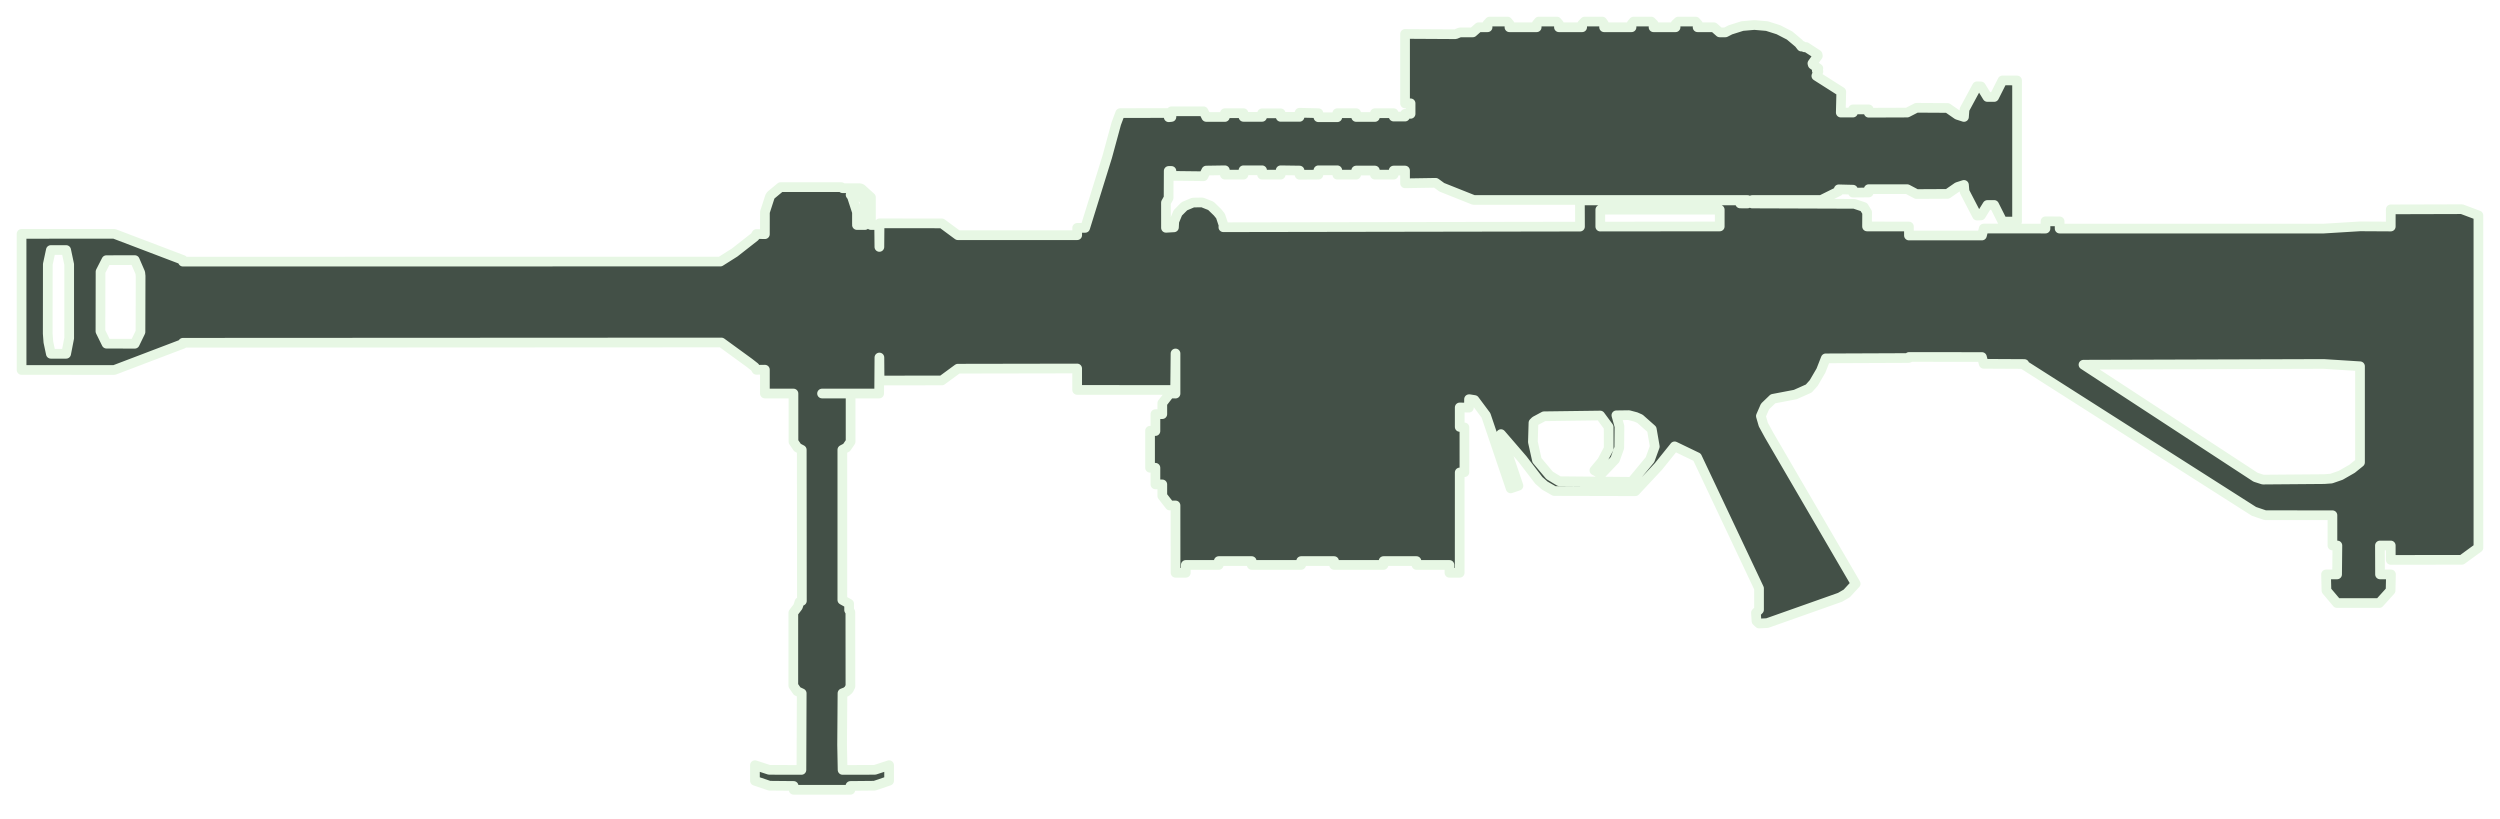
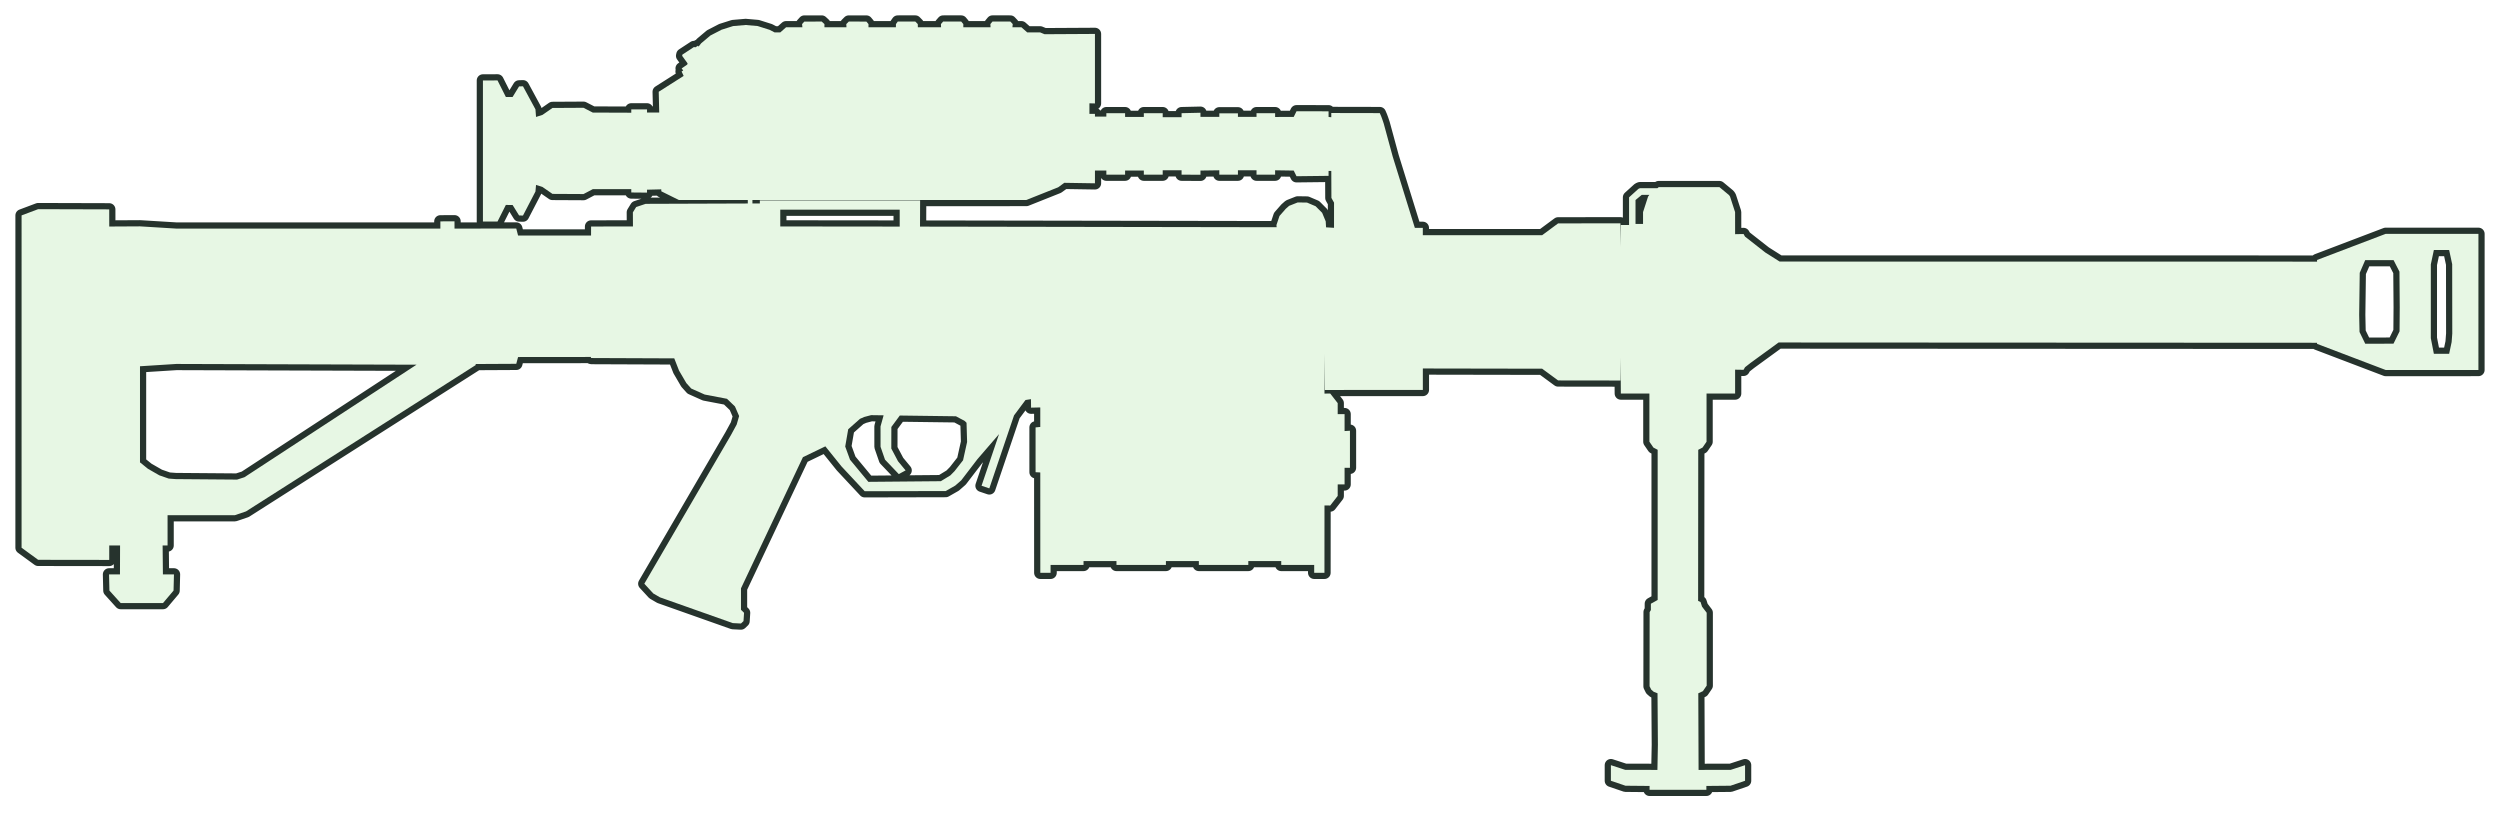
<svg xmlns="http://www.w3.org/2000/svg" width="232" height="76" viewBox="0 0 232 76">
-   <path fill="#435047" fill-rule="evenodd" stroke="#e7f7e4" stroke-width="0.9" stroke-linejoin="round" d="M2.003,34.333L10.605,34.336L16.978,31.909L16.978,31.809L66.946,31.783L69.552,33.680L70.062,34.079L70.199,34.318L70.982,34.306L70.982,36.519L73.633,36.519L73.633,40.991L74.004,41.533L74.403,41.743L74.415,55.761L74.189,55.867L74.051,56.297L73.620,56.863L73.619,63.624L73.973,64.140L74.398,64.338L74.372,71.448L71.385,71.441L70.059,71.008L70.059,72.455L71.408,72.915L73.649,72.936L73.649,73.293L78.919,73.293L78.919,72.936L81.158,72.915L82.509,72.455L82.509,71.008L81.184,71.441L78.192,71.448L78.147,69.113L78.182,64.336L78.536,64.198L78.763,64.001L78.920,63.686L78.913,56.801L78.799,56.613L78.798,56.026L78.169,55.676L78.169,41.741L78.564,41.533L78.935,40.991L78.935,36.519L76.286,36.519L81.586,36.519L81.608,33.177L81.624,35.312L87.408,35.304L88.890,34.215L99.960,34.195L99.960,36.185L109.052,36.190L109.088,32.802L109.088,36.525L108.555,36.519L107.862,37.411L107.861,38.432L107.223,38.432L107.223,40.002L106.725,39.972L106.725,41.854L106.725,43.410L107.223,43.410L107.223,44.952L107.861,44.952L107.862,46.019L108.555,46.912L109.088,46.905L109.091,53.155L110.042,53.155L110.043,52.425L113.100,52.425L113.101,52.068L116.157,52.068L116.158,52.425L120.746,52.425L120.746,52.068L123.803,52.068L123.804,52.425L128.391,52.425L128.392,52.068L131.448,52.068L131.449,52.425L134.506,52.425L134.507,53.155L135.459,53.155L135.462,43.844L135.898,43.820L135.899,42.854L135.898,39.663L135.462,39.621L135.462,37.810L136.317,37.830L136.327,37.046L136.363,37.046L136.834,37.121L137.898,38.548L140.191,45.322L140.912,45.078L139.290,40.286L141.299,42.617L142.800,44.578L143.354,45.063L144.239,45.568L151.757,45.586L153.913,43.277L155.406,41.421L157.489,42.426L163.238,54.599L163.238,56.585L162.952,56.868L163.002,57.638L163.239,57.861L163.998,57.824L170.758,55.431L171.377,55.071L172.207,54.169L164.175,40.388L163.638,39.402L163.409,38.609L163.796,37.719L164.536,37.008L166.605,36.613L167.856,36.054L168.309,35.548L168.985,34.391L169.428,33.256L177.075,33.225L177.162,33.212L177.162,33.126L183.923,33.133L184.091,33.761L187.857,33.781L187.857,33.880L209.170,47.458L210.209,47.811L216.450,47.813L216.450,50.621L216.909,50.621L216.882,53.305L215.857,53.305L215.895,54.805L216.872,55.963L220.801,55.963L221.846,54.805L221.881,53.305L220.867,53.305L220.858,50.621L221.862,50.621L221.864,51.960L228.460,51.951L229.998,50.829L229.997,19.989L228.460,19.411L221.864,19.430L221.862,21.022L219.011,21.006L215.635,21.213L191.134,21.213L191.133,20.544L189.822,20.537L189.821,21.213L184.091,21.208L183.923,21.855L177.151,21.856L177.147,21.021L173.262,21.015L173.269,19.706L172.965,19.212L172.084,18.917L162.604,18.884L162.605,18.561L169.000,18.561L170.629,17.753L170.635,17.570L171.956,17.604L171.957,17.875L173.416,17.862L173.417,17.554L176.990,17.554L177.849,18.008L180.731,17.993L181.655,17.353L182.256,17.160L182.310,17.773L183.468,20.005L183.831,19.992L184.431,19.023L185.058,19.020L185.832,20.560L187.184,20.560L187.184,7.468L185.830,7.463L185.056,9.000L184.431,8.999L183.831,8.020L183.467,8.008L182.310,10.148L182.256,10.853L181.650,10.657L180.731,10.019L177.852,10.003L176.990,10.447L173.417,10.460L173.417,10.151L171.956,10.151L171.956,10.446L170.824,10.446L170.870,8.516L168.557,7.045L168.747,6.636L168.598,6.542L168.742,6.347L168.223,5.991L168.191,5.885L168.696,5.183L168.671,5.064L167.604,4.366L167.465,4.392L167.227,4.245L167.170,4.323L166.934,4.019L166.076,3.296L165.039,2.759L163.970,2.420L162.806,2.320L161.689,2.417L160.576,2.769L160.120,3.006L159.587,3.006L159.051,2.530L157.538,2.530L157.567,2.235L157.357,2.002L155.745,2.001L155.492,2.235L155.492,2.530L153.448,2.530L153.465,2.235L153.232,2.001L152.570,2.001L151.600,2.002L151.405,2.235L151.405,2.530L148.862,2.530L148.855,2.235L148.690,2.001L147.060,2.000L146.830,2.235L146.823,2.530L144.669,2.530L144.681,2.234L144.479,2.001L143.067,2.000L142.799,2.001L142.604,2.235L142.603,2.530L140.076,2.530L140.093,2.235L139.899,2.000L138.237,2.001L138.018,2.235L138.047,2.530L137.213,2.530L136.676,3.006L135.479,3.006L135.065,3.176L130.389,3.149L130.389,9.600L130.902,9.588L130.902,10.565L130.389,10.565L130.388,10.818L129.331,10.818L129.330,10.504L127.592,10.504L127.591,10.854L125.853,10.854L125.853,10.504L124.101,10.504L124.101,10.879L122.350,10.879L122.349,10.504L120.598,10.463L120.597,10.844L118.847,10.844L118.846,10.517L117.120,10.517L117.120,10.845L115.395,10.845L115.395,10.504L113.669,10.504L113.669,10.855L111.944,10.852L111.684,10.327L108.709,10.329L108.708,10.855L108.457,10.879L108.457,10.488L103.954,10.497L103.590,11.467L102.754,14.541L100.702,21.146L99.963,21.147L99.963,21.827L88.889,21.827L87.408,20.731L81.624,20.724L81.606,22.915L81.586,20.883L80.823,20.883L80.823,18.312L79.952,17.523L79.816,17.466L78.193,17.466L78.071,17.365L72.438,17.365L71.547,18.104L71.452,18.243L70.984,19.685L70.982,21.732L70.199,21.717L70.062,21.957L68.176,23.434L66.850,24.273L16.977,24.280L16.978,24.126L10.605,21.700L2.001,21.702L2.003,34.333ZM148.507,21.027L148.508,19.460L159.592,19.460L159.591,21.015L148.507,21.027ZM146.623,21.030L113.528,21.087L113.545,20.884L113.264,20.042L112.984,19.698L112.370,19.102L111.572,18.786L110.710,18.799L109.914,19.137L109.304,19.749L108.974,20.544L108.942,21.097L108.203,21.141L108.201,18.804L108.445,18.370L108.456,15.863L108.708,15.863L108.709,16.319L111.684,16.354L111.944,15.829L113.669,15.802L113.669,16.207L115.395,16.207L115.395,15.802L117.120,15.802L117.120,16.207L118.846,16.207L118.847,15.802L120.597,15.827L120.598,16.218L122.350,16.207L122.350,15.802L124.101,15.802L124.101,16.207L125.853,16.207L125.853,15.826L127.591,15.826L127.591,16.207L129.330,16.207L129.331,15.826L130.388,15.826L130.389,17.011L133.232,16.965L133.803,17.381L136.755,18.557L162.175,18.561L162.175,18.882L161.487,18.880L161.487,18.596L146.614,18.596L146.623,21.030ZM79.058,18.243L78.936,18.082L79.647,18.086L80.224,18.560L80.224,20.780L79.526,20.780L79.526,19.685L79.058,18.243ZM9.884,31.893L9.321,30.749L9.330,25.208L9.875,24.143L12.508,24.138L13.017,25.314L13.049,25.622L13.036,30.807L12.505,31.900L9.884,31.893ZM4.719,23.203L6.138,23.203L6.420,24.534L6.421,31.380L6.138,32.832L4.719,32.832L4.488,31.743L4.429,30.957L4.437,24.519L4.719,23.203ZM80.265,20.883L79.526,20.883L79.526,20.883L80.265,20.883ZM143.805,44.115L142.629,42.714L142.253,41.017L142.305,39.233L142.475,39.066L143.287,38.630L148.499,38.561L149.283,39.625L149.287,41.627L148.664,42.804L147.960,43.654L148.593,43.995L149.872,42.655L150.269,41.554L150.287,39.573L150.000,38.541L151.159,38.525L151.803,38.695L152.192,38.866L153.287,39.837L153.564,41.438L153.119,42.660L151.416,44.716L144.690,44.655L143.805,44.115ZM218.269,43.505L217.212,44.111L216.343,44.413L215.689,44.461L210.000,44.507L209.317,44.287L193.347,33.844L215.635,33.775L219.009,33.989L219.009,42.908L218.269,43.505Z" />
+   <path fill="#e7f7e4" fill-rule="evenodd" stroke="#26332d" stroke-width="1.15" stroke-linejoin="round" paint-order="stroke fill" d="M2.003,19.989L2.002,50.829L3.540,51.951L10.136,51.960L10.138,50.621L11.142,50.621L11.133,53.305L10.119,53.305L10.154,54.805L11.199,55.963L15.128,55.963L16.105,54.805L16.143,53.305L15.118,53.305L15.091,50.621L15.550,50.621L15.550,47.813L21.791,47.811L22.830,47.458L44.143,33.880L44.143,33.781L47.909,33.761L48.077,33.133L54.838,33.126L54.838,33.212L54.925,33.225L62.572,33.256L63.015,34.391L63.691,35.548L64.144,36.054L65.395,36.613L67.464,37.008L68.204,37.719L68.591,38.609L68.362,39.402L67.825,40.388L59.793,54.169L60.623,55.071L61.242,55.431L68.002,57.824L68.761,57.861L68.998,57.638L69.048,56.868L68.762,56.585L68.762,54.599L74.511,42.426L76.594,41.421L78.087,43.277L80.243,45.586L87.761,45.568L88.646,45.063L89.200,44.578L90.701,42.617L92.710,40.286L91.088,45.078L91.809,45.322L94.102,38.548L95.166,37.121L95.637,37.046L95.673,37.046L95.683,37.830L96.538,37.810L96.538,39.621L96.102,39.663L96.101,42.854L96.102,43.820L96.538,43.844L96.541,53.155L97.493,53.155L97.494,52.425L100.551,52.425L100.552,52.068L103.608,52.068L103.609,52.425L108.196,52.425L108.197,52.068L111.254,52.068L111.254,52.425L115.842,52.425L115.843,52.068L118.899,52.068L118.900,52.425L121.957,52.425L121.958,53.155L122.909,53.155L122.912,46.905L123.445,46.912L124.138,46.019L124.139,44.952L124.777,44.952L124.777,43.410L125.275,43.410L125.275,41.854L125.275,39.972L124.777,40.002L124.777,38.432L124.139,38.432L124.138,37.411L123.445,36.519L122.912,36.525L122.912,32.802L122.948,36.190L132.040,36.185L132.040,34.195L143.110,34.215L144.592,35.304L150.376,35.312L150.392,33.177L150.414,36.519L155.714,36.519L153.065,36.519L153.065,40.991L153.436,41.533L153.831,41.741L153.831,55.676L153.202,56.026L153.201,56.613L153.087,56.801L153.080,63.686L153.237,64.001L153.464,64.198L153.818,64.336L153.853,69.113L153.808,71.448L150.816,71.441L149.491,71.008L149.491,72.455L150.842,72.915L153.081,72.936L153.081,73.293L158.351,73.293L158.351,72.936L160.592,72.915L161.941,72.455L161.941,71.008L160.615,71.441L157.628,71.448L157.602,64.338L158.027,64.140L158.381,63.624L158.380,56.863L157.949,56.297L157.811,55.867L157.585,55.761L157.597,41.743L157.996,41.533L158.367,40.991L158.367,36.519L161.018,36.519L161.018,34.306L161.801,34.318L161.938,34.079L162.448,33.680L165.054,31.783L215.022,31.809L215.022,31.909L221.395,34.336L229.997,34.333L229.999,21.702L221.395,21.700L215.022,24.126L215.023,24.280L165.150,24.273L163.824,23.434L161.938,21.957L161.801,21.717L161.018,21.732L161.016,19.685L160.548,18.243L160.453,18.104L159.562,17.365L153.929,17.365L153.807,17.466L152.184,17.466L152.048,17.523L151.177,18.312L151.177,20.883L150.414,20.883L150.394,22.915L150.376,20.724L144.592,20.731L143.111,21.827L132.037,21.827L132.037,21.147L131.298,21.146L129.246,14.541L128.410,11.467L128.278,11.077L128.268,11.049L128.179,10.807L128.046,10.497L123.543,10.488L123.543,10.879L123.292,10.855L123.291,10.329L120.316,10.327L120.056,10.852L118.331,10.855L118.331,10.504L116.605,10.504L116.605,10.845L114.880,10.845L114.880,10.517L113.154,10.517L113.153,10.844L111.403,10.844L111.402,10.463L109.651,10.504L109.650,10.879L107.899,10.879L107.899,10.504L106.147,10.504L106.147,10.854L104.409,10.854L104.408,10.504L102.670,10.504L102.669,10.818L101.612,10.818L101.611,10.565L101.098,10.565L101.098,9.588L101.611,9.600L101.611,3.149L96.935,3.176L96.521,3.006L95.324,3.006L94.787,2.530L93.953,2.530L93.982,2.235L93.763,2.001L92.101,2.000L91.907,2.235L91.924,2.530L89.397,2.530L89.396,2.235L89.201,2.001L88.933,2.000L87.521,2.001L87.319,2.234L87.331,2.530L85.177,2.530L85.170,2.235L84.940,2.000L83.310,2.001L83.145,2.235L83.138,2.530L80.595,2.530L80.595,2.235L80.400,2.002L79.430,2.001L78.768,2.001L78.535,2.235L78.552,2.530L76.508,2.530L76.508,2.235L76.255,2.001L74.643,2.002L74.433,2.235L74.462,2.530L72.949,2.530L72.413,3.006L71.880,3.006L71.424,2.769L70.311,2.417L69.194,2.320L68.030,2.420L66.961,2.759L65.924,3.296L65.066,4.019L64.830,4.323L64.773,4.245L64.535,4.392L64.396,4.366L63.329,5.064L63.304,5.183L63.809,5.885L63.777,5.991L63.258,6.347L63.402,6.542L63.253,6.636L63.443,7.045L61.130,8.516L61.176,10.446L60.044,10.446L60.044,10.151L58.583,10.151L58.583,10.460L55.010,10.447L54.148,10.003L51.269,10.019L50.350,10.657L49.744,10.853L49.690,10.148L48.533,8.008L48.169,8.020L47.569,8.999L46.944,9.000L46.170,7.463L44.816,7.468L44.816,20.560L46.168,20.560L46.942,19.020L47.569,19.023L48.169,19.992L48.532,20.005L49.690,17.773L49.744,17.160L50.345,17.353L51.269,17.993L54.151,18.008L55.010,17.554L58.583,17.554L58.584,17.862L60.043,17.875L60.044,17.604L61.365,17.570L61.371,17.753L63.000,18.561L69.395,18.561L69.396,18.884L59.916,18.917L59.035,19.212L58.731,19.706L58.738,21.015L54.853,21.021L54.849,21.856L48.077,21.855L47.909,21.208L42.179,21.213L42.178,20.537L40.867,20.544L40.866,21.213L16.365,21.213L12.989,21.006L10.138,21.022L10.136,19.430L3.540,19.411L2.003,19.989ZM153.929,17.365L153.929,17.365L153.929,17.365L153.929,17.365ZM128.260,11.028L128.260,11.028L128.268,11.049L128.260,11.028ZM59.041,19.210L59.041,19.210L59.035,19.212L59.041,19.210ZM85.377,21.030L85.386,18.596L70.513,18.596L70.513,18.880L69.825,18.882L69.825,18.561L95.245,18.557L98.197,17.381L98.768,16.965L101.611,17.011L101.612,15.826L102.669,15.826L102.670,16.207L104.409,16.207L104.409,15.826L106.147,15.826L106.147,16.207L107.899,16.207L107.899,15.802L109.650,15.802L109.650,16.207L111.402,16.218L111.403,15.827L113.153,15.802L113.154,16.207L114.880,16.207L114.880,15.802L116.605,15.802L116.605,16.207L118.331,16.207L118.331,15.802L120.056,15.829L120.316,16.354L123.291,16.319L123.292,15.863L123.544,15.863L123.555,18.370L123.799,18.804L123.797,21.141L123.058,21.097L123.026,20.544L122.696,19.749L122.086,19.137L121.290,18.799L120.428,18.786L119.630,19.102L119.321,19.375L118.736,20.042L118.455,20.884L118.472,21.087L85.377,21.030ZM10.135,48.351L10.135,48.351L10.135,48.351L10.135,48.351ZM12.991,42.908L12.991,33.989L16.365,33.775L38.653,33.844L22.683,44.287L22.000,44.507L16.311,44.461L15.657,44.413L14.788,44.111L13.731,43.505L12.991,42.908ZM58.584,10.615L58.584,10.615L58.584,10.615L58.584,10.615ZM59.551,10.733L59.551,10.733L59.551,10.733L59.551,10.733ZM60.043,10.616L60.043,10.616L60.043,10.616L60.043,10.616ZM60.043,10.615L60.043,10.615L60.043,10.615L60.043,10.615ZM59.457,17.508L59.457,17.508L59.457,17.508L59.457,17.508ZM60.043,17.461L60.043,17.461L60.043,17.461L60.043,17.461ZM72.409,21.015L72.408,19.460L83.492,19.460L83.493,21.027L72.409,21.015ZM84.040,43.654L83.336,42.804L82.713,41.627L82.717,39.625L83.501,38.561L88.713,38.630L89.525,39.066L89.695,39.233L89.747,41.017L89.371,42.714L88.585,43.719L88.195,44.115L87.310,44.655L80.584,44.716L78.881,42.660L78.436,41.438L78.713,39.837L79.808,38.866L80.197,38.695L80.841,38.525L82.000,38.541L81.713,39.573L81.715,41.462L82.128,42.655L83.407,43.995L84.040,43.654ZM123.544,12.294L123.544,12.294L123.544,12.294L123.544,12.294ZM106.148,15.112L106.148,15.112L106.148,15.112L106.148,15.112ZM111.402,15.521L111.402,15.521L111.402,15.521L111.402,15.521ZM124.137,39.197L124.137,39.197L124.137,39.197L124.137,39.197ZM123.620,43.119L123.620,43.119L123.620,43.119L123.620,43.119ZM152.353,18.086L153.064,18.082L152.942,18.243L152.474,19.685L152.474,20.780L151.776,20.780L151.776,18.560L152.353,18.086ZM151.735,20.883L152.474,20.883L152.474,20.883L151.735,20.883ZM218.931,29.222L218.983,25.314L219.492,24.138L222.125,24.143L222.670,25.208L222.696,28.515L222.679,30.749L222.116,31.893L219.495,31.900L218.964,30.807L218.931,29.222ZM225.862,23.203L227.281,23.203L227.563,24.519L227.571,30.957L227.512,31.743L227.281,32.832L225.862,32.832L225.579,31.380L225.580,24.534L225.862,23.203ZM229.787,34.218L229.787,34.218L229.787,34.218L229.787,34.218Z" />
</svg>
